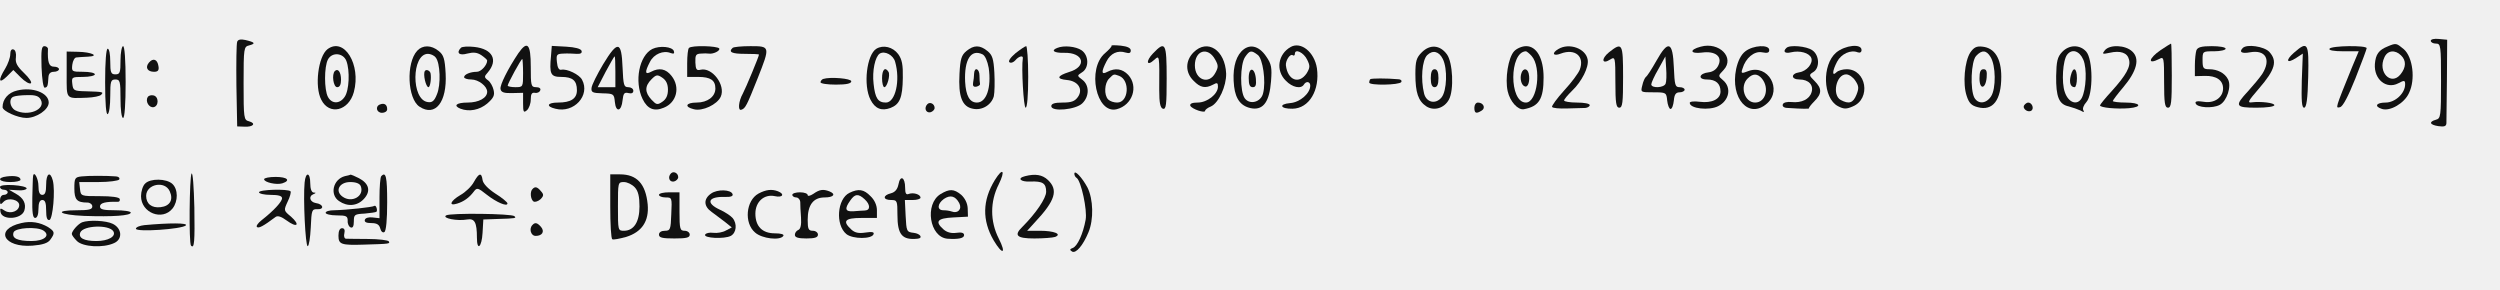
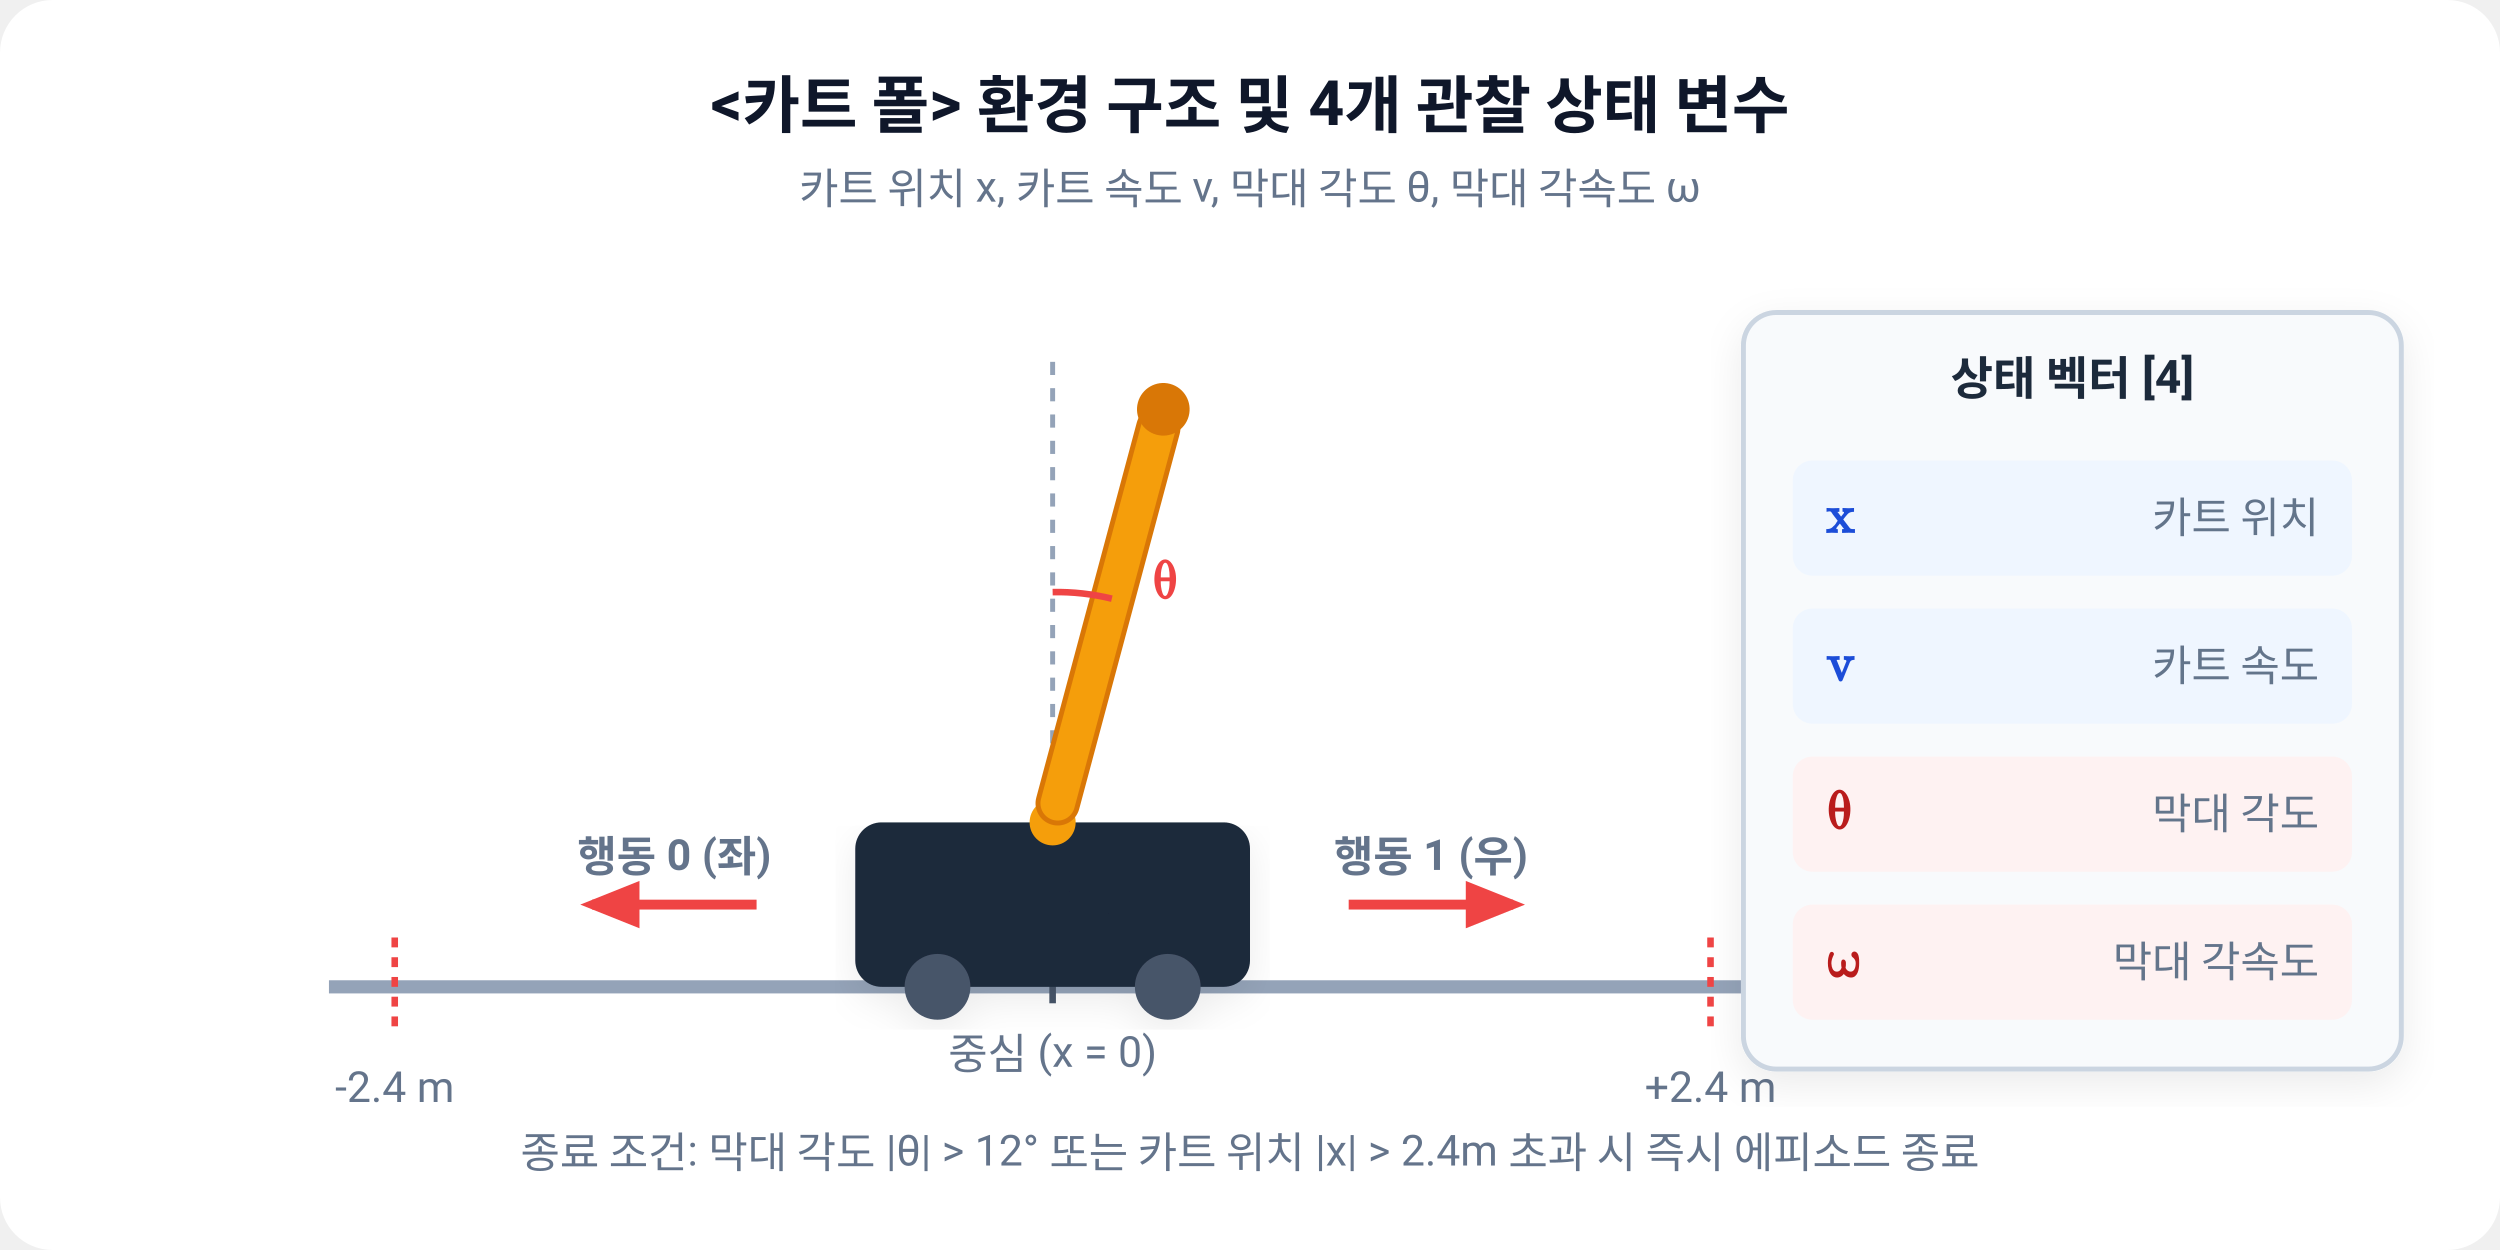
- <svg xmlns="http://www.w3.org/2000/svg" version="1.0" width="975pt" height="113pt" viewBox="0 0 975 113">
-   <g fill="none" stroke="none" transform="translate(0,113) scale(0.1,-0.1)">
-     <g fill="#111111">
-       <path d="M925 967 c-3 -7 -4 -84 -3 -172 l3 -158 28 -1 c35 -2 47 13 18 21 -20 5 -21 11 -21 148 0 139 1 143 22 148 26 7 23 12 -15 21 -18 4 -29 2 -32 -7z" />
-       <path d="M9480 971 c0 -6 9 -11 20 -11 19 0 20 -7 20 -146 0 -137 -1 -146 -20 -151 -29 -8 -24 -20 10 -25 22 -3 30 -1 31 11 0 9 1 86 2 171 l1 155 -32 3 c-18 2 -32 -1 -32 -7z" />
-       <path d="M4335 952 c2 -3 -9 -15 -25 -29 -72 -60 -35 -239 45 -219 62 16 86 89 45 134 -23 24 -50 28 -81 12 -24 -13 -25 -1 -4 40 16 32 44 45 75 35 14 -4 20 -2 20 8 0 10 -13 16 -39 19 -22 2 -38 2 -36 0z m30 -118 c43 -17 37 -104 -8 -104 -13 0 -28 5 -35 12 -17 17 -15 64 4 82 18 18 17 18 39 10z" />
-       <path d="M5034 947 c-50 -28 -60 -92 -19 -132 25 -26 59 -33 70 -15 9 15 25 12 25 -4 0 -30 -40 -65 -78 -68 -47 -4 -39 -23 9 -22 65 1 107 73 95 158 -10 63 -62 105 -102 83z m64 -50 c12 -24 11 -31 -2 -53 -30 -44 -74 -27 -81 31 -2 18 16 46 26 40 5 -4 9 -1 9 5 0 22 35 5 48 -23z" />
-       <path d="M6633 948 c-46 -12 -42 -29 5 -23 51 7 80 -15 64 -49 -7 -16 -21 -26 -38 -28 -38 -4 -44 -28 -7 -28 35 0 53 -16 53 -47 0 -30 -34 -46 -81 -40 -22 3 -39 1 -39 -4 0 -23 76 -31 111 -13 43 22 53 72 19 101 -20 17 -20 17 2 40 45 48 -17 111 -89 91z" />
-       <path d="M8427 935 c-48 -33 -53 -59 -6 -35 18 10 19 6 19 -90 0 -82 3 -100 15 -100 13 0 15 21 15 125 0 69 -1 125 -3 125 -1 0 -19 -11 -40 -25z" />
-       <path d="M9312 949 c-35 -14 -47 -31 -50 -69 -4 -60 45 -99 91 -75 24 13 27 12 27 -4 0 -35 -39 -71 -76 -71 -37 0 -46 -15 -14 -25 31 -10 87 22 105 62 26 53 15 140 -20 171 -29 24 -30 25 -63 11z m52 -35 c21 -20 20 -47 -2 -74 -37 -46 -90 9 -63 66 12 28 42 31 65 8z" />
-       <path d="M162 868 c2 -49 7 -82 13 -80 10 2 12 6 14 42 1 13 8 20 21 20 11 0 20 5 20 10 0 6 -9 10 -20 10 -19 0 -25 17 -23 68 1 6 -6 12 -14 12 -11 0 -13 -16 -11 -82z" />
-       <path d="M470 895 c0 -48 -2 -55 -20 -55 -17 0 -20 7 -20 50 0 28 -4 50 -10 50 -6 0 -10 -50 -10 -131 0 -84 4 -128 10 -124 6 3 10 35 10 71 0 57 2 64 20 64 18 0 20 -7 20 -75 0 -43 4 -75 10 -75 6 0 10 53 10 140 0 87 -4 140 -10 140 -5 0 -10 -25 -10 -55z" />
-       <path d="M1277 938 c-36 -28 -51 -146 -24 -197 31 -62 107 -44 127 30 29 107 -38 216 -103 167z m74 -46 c14 -37 11 -115 -7 -140 -19 -28 -50 -28 -65 0 -15 28 -15 118 0 146 16 30 60 26 72 -6z" />
-       <path d="M1306 853 c-13 -13 -6 -63 9 -63 10 0 15 10 15 29 0 30 -12 46 -24 34z" />
-       <path d="M1627 932 c-44 -48 -38 -187 9 -218 62 -41 108 18 102 129 -3 58 -8 73 -27 88 -29 24 -63 24 -84 1z m72 -26 c18 -21 21 -107 5 -144 -10 -26 -19 -33 -36 -30 -65 9 -63 188 1 188 10 0 24 -6 30 -14z" />
-       <path d="M1657 853 c-8 -12 4 -63 14 -63 7 0 12 36 8 55 -3 10 -17 16 -22 8z" />
-       <path d="M1798 944 c-20 -20 -7 -32 24 -23 24 6 38 5 55 -6 13 -9 23 -18 23 -21 0 -18 -24 -44 -40 -44 -25 0 -50 -10 -50 -21 0 -5 13 -9 28 -9 28 0 62 -26 62 -48 0 -24 -33 -42 -76 -42 -44 0 -58 -12 -28 -24 34 -13 74 -5 104 20 25 22 30 32 25 53 -3 14 -13 32 -22 38 -15 11 -15 15 -1 30 42 49 19 92 -52 100 -25 3 -48 1 -52 -3z" />
-       <path d="M2022 923 c-41 -61 -73 -125 -70 -140 2 -13 14 -17 46 -16 l42 1 0 -40 c0 -35 2 -39 15 -28 8 7 15 26 15 42 0 21 4 28 16 26 10 -2 19 3 21 10 3 7 -4 12 -16 12 -20 0 -21 6 -21 80 0 89 -13 103 -48 53z m18 -78 c0 -54 0 -55 -30 -55 -16 0 -30 3 -30 6 0 8 52 104 57 104 1 0 3 -25 3 -55z" />
-       <path d="M2149 913 c-7 -72 -2 -83 40 -83 44 0 61 -14 61 -52 0 -33 -24 -48 -74 -48 -42 0 -48 -15 -10 -24 72 -19 137 52 104 113 -10 20 -59 44 -81 39 -9 -2 -15 8 -17 30 -3 29 -1 32 25 33 15 1 39 0 52 -1 15 -1 22 3 19 12 -3 8 -25 14 -60 16 l-56 3 -3 -38z" />
-       <path d="M2352 879 c-23 -39 -44 -80 -45 -92 -2 -17 4 -20 43 -21 43 -1 45 -2 48 -34 4 -42 26 -37 30 7 3 27 7 32 23 28 12 -3 19 0 19 9 0 8 -9 14 -20 14 -17 0 -19 8 -22 77 -4 104 -19 106 -76 12z m48 -29 l0 -60 -35 0 -34 0 31 60 c18 33 33 60 35 60 2 0 3 -27 3 -60z" />
-       <path d="M2544 939 c-51 -26 -71 -126 -38 -195 19 -39 45 -50 83 -34 50 20 65 80 30 124 -22 28 -48 33 -80 16 -24 -13 -25 -1 -4 39 15 30 52 46 81 34 12 -4 15 -2 12 8 -6 17 -55 22 -84 8z m61 -159 c0 -22 -7 -37 -22 -47 -19 -13 -23 -12 -42 8 -27 29 -27 53 0 80 18 18 23 19 42 6 15 -10 22 -25 22 -47z" />
-       <path d="M2687 943 c-4 -3 -7 -30 -7 -60 l0 -53 43 0 c48 0 67 -13 67 -45 0 -32 -31 -55 -73 -55 -43 0 -49 -17 -11 -26 33 -9 91 18 105 49 20 45 -34 116 -79 105 -15 -4 -19 1 -20 28 -1 29 2 34 21 35 12 1 26 1 31 0 17 -3 46 11 41 20 -7 10 -108 13 -118 2z" />
-       <path d="M2857 943 c-17 -16 -3 -23 48 -23 30 0 55 -1 55 -3 0 -7 -52 -132 -63 -152 -17 -30 -20 -68 -6 -63 16 5 21 15 64 123 49 124 49 125 -28 125 -35 0 -67 -3 -70 -7z" />
-       <path d="M3418 940 c-38 -23 -52 -143 -23 -199 18 -35 43 -45 78 -32 36 14 47 40 48 117 1 51 -3 72 -18 93 -21 28 -58 37 -85 21z m73 -51 c21 -73 1 -159 -36 -159 -31 0 -42 17 -48 73 -6 51 6 106 24 118 20 12 53 -6 60 -32z" />
-       <path d="M3440 825 c0 -19 4 -35 9 -35 11 0 24 48 16 60 -13 21 -25 8 -25 -25z" />
-       <path d="M3769 931 c-19 -16 -24 -30 -27 -89 -5 -88 10 -128 52 -136 36 -8 73 15 82 49 3 14 4 55 2 92 -3 54 -8 69 -27 84 -29 24 -53 24 -82 0z m87 -66 c11 -77 -9 -135 -46 -135 -28 0 -43 26 -46 81 -4 87 23 129 68 107 10 -5 19 -26 24 -53z" />
-       <path d="M3799 843 c0 -10 -2 -26 -4 -36 -2 -12 2 -17 13 -15 8 2 15 6 14 11 -1 4 -2 18 -2 32 0 28 -20 35 -21 8z" />
-       <path d="M3960 922 c-20 -17 -29 -31 -23 -35 6 -4 16 0 23 8 13 16 31 20 29 8 -6 -37 3 -193 11 -193 6 0 10 47 10 120 0 66 -4 120 -8 120 -4 0 -23 -13 -42 -28z" />
-       <path d="M4123 943 c-26 -10 -12 -20 27 -19 77 2 91 -54 19 -75 -47 -15 -50 -27 -8 -31 44 -4 64 -36 43 -66 -12 -17 -25 -22 -60 -22 -30 0 -44 -4 -44 -14 0 -23 96 -14 121 11 28 27 28 71 0 92 -21 16 -21 16 -1 29 28 17 27 66 -2 86 -22 15 -69 20 -95 9z" />
-       <path d="M4497 922 c-30 -31 -25 -53 5 -25 20 18 20 20 19 -119 0 -49 4 -68 14 -72 13 -4 15 14 15 119 0 138 -5 147 -53 97z" />
-       <path d="M4655 926 c-33 -33 -33 -79 0 -111 26 -27 46 -31 76 -15 16 9 19 7 19 -8 0 -29 -42 -62 -79 -62 -21 0 -31 -4 -29 -12 5 -13 58 -31 58 -20 0 4 10 12 23 17 30 14 60 79 59 128 -4 92 -73 137 -127 83z m84 -28 c13 -23 13 -30 1 -52 -25 -48 -80 -28 -80 29 0 59 51 74 79 23z" />
-       <path d="M4841 929 c-25 -27 -35 -75 -28 -136 6 -52 29 -80 72 -86 43 -5 66 28 72 106 4 53 2 67 -19 97 -29 43 -67 51 -97 19z m64 -13 c20 -14 33 -104 21 -150 -8 -34 -51 -46 -71 -20 -20 26 -19 133 1 162 18 26 24 27 49 8z" />
-       <path d="M4870 826 c0 -26 4 -36 16 -36 11 0 14 8 12 32 -4 46 -28 49 -28 4z" />
-       <path d="M5545 926 c-21 -21 -25 -34 -25 -85 0 -72 11 -105 43 -126 30 -19 70 -7 88 27 20 37 15 145 -8 176 -27 37 -66 40 -98 8z m82 -26 c19 -38 16 -124 -5 -150 -23 -28 -59 -20 -68 15 -14 56 -8 130 12 150 22 21 46 15 61 -15z" />
-       <path d="M5580 825 c0 -24 5 -35 15 -35 10 0 15 11 15 35 0 24 -5 35 -15 35 -10 0 -15 -11 -15 -35z" />
-       <path d="M5905 930 c-23 -25 -36 -107 -25 -156 9 -40 40 -74 63 -70 59 11 77 39 77 124 0 74 -27 122 -68 122 -16 0 -37 -9 -47 -20z m68 -18 c40 -44 23 -182 -22 -182 -66 0 -65 198 0 200 3 0 13 -8 22 -18z" />
-       <path d="M5934 846 c-8 -21 -1 -49 13 -53 13 -5 21 23 15 50 -5 21 -21 22 -28 3z" />
-       <path d="M6078 939 c-28 -16 -21 -30 9 -18 56 21 94 -11 74 -63 -5 -13 -32 -50 -61 -81 -28 -31 -49 -60 -47 -64 3 -5 29 -7 59 -6 29 1 61 2 71 2 9 1 17 6 17 11 0 6 -22 10 -50 10 -27 0 -50 4 -50 8 0 5 14 21 31 38 38 36 66 92 61 121 -7 44 -72 67 -114 42z" />
-       <path d="M6275 926 c-32 -26 -27 -49 5 -28 19 12 20 9 20 -88 0 -82 3 -100 15 -100 13 0 15 20 15 120 0 132 -3 137 -55 96z" />
-       <path d="M6460 893 c-18 -32 -36 -60 -41 -63 -4 -3 -11 -18 -14 -33 -7 -27 -7 -27 43 -27 50 0 51 -1 54 -32 2 -18 8 -33 13 -33 6 0 11 15 13 33 2 24 8 32 23 32 10 0 19 5 19 10 0 6 -9 10 -20 10 -17 0 -19 8 -22 77 -4 102 -22 108 -68 26z m36 -89 c-6 -17 -56 -19 -56 -3 0 6 12 33 28 60 l27 49 3 -46 c2 -26 1 -53 -2 -60z" />
-       <path d="M6807 930 c-17 -13 -29 -37 -36 -69 -24 -115 50 -198 121 -134 60 54 3 154 -73 126 -28 -11 -30 -10 -23 10 12 41 46 69 76 63 21 -4 28 -2 28 9 0 22 -62 19 -93 -5z m64 -106 c31 -37 15 -94 -26 -94 -41 0 -61 63 -29 94 20 20 38 20 55 0z" />
-       <path d="M6967 943 c-15 -14 -6 -23 18 -17 34 8 71 -2 79 -22 8 -21 -18 -52 -47 -56 -33 -5 -33 -28 1 -28 36 0 56 -22 47 -50 -8 -27 -39 -42 -77 -38 -19 2 -33 -2 -35 -9 -3 -8 5 -14 19 -14 59 -4 86 -4 83 -1 -1 2 8 14 21 27 30 30 30 50 1 79 -22 22 -23 24 -5 35 26 16 24 66 -4 85 -22 16 -89 22 -101 9z" />
-       <path d="M7161 925 c-56 -48 -52 -178 7 -209 23 -12 33 -12 58 -1 72 30 53 145 -24 145 -15 0 -33 -5 -40 -12 -18 -18 -16 6 3 42 16 30 53 47 80 36 9 -3 15 0 15 9 0 26 -64 19 -99 -10z m75 -110 c14 -21 14 -30 4 -55 -13 -32 -29 -37 -61 -20 -35 19 -18 100 21 100 11 0 27 -11 36 -25z" />
-       <path d="M7684 925 c-22 -34 -30 -122 -14 -169 9 -28 19 -38 43 -44 59 -16 92 27 92 119 0 71 -26 112 -73 117 -24 3 -34 -3 -48 -23z m79 -17 c21 -33 22 -124 2 -154 -19 -29 -50 -31 -65 -5 -17 32 -13 142 7 163 22 24 40 23 56 -4z" />
-       <path d="M7720 824 c0 -45 24 -42 28 4 2 24 -1 32 -12 32 -12 0 -16 -10 -16 -36z" />
-       <path d="M8042 927 c-18 -19 -22 -36 -23 -94 -1 -81 11 -110 49 -118 15 -4 35 -11 46 -16 13 -8 16 -7 11 1 -4 6 1 20 12 32 27 30 26 167 -1 197 -25 28 -67 27 -94 -2z m83 -30 c15 -35 11 -116 -6 -149 -17 -31 -52 -19 -66 22 -14 38 -8 126 9 147 19 24 48 15 63 -20z" />
-       <path d="M8076 835 c-7 -27 -1 -45 15 -45 5 0 9 16 9 35 0 41 -15 47 -24 10z" />
-       <path d="M8209 934 c-12 -15 -10 -16 18 -10 43 10 70 0 76 -26 8 -27 -11 -61 -67 -123 -25 -27 -46 -53 -46 -56 0 -9 65 -15 113 -11 55 5 45 22 -13 22 -27 0 -50 3 -50 6 0 3 18 27 41 54 53 63 65 111 35 139 -27 26 -88 28 -107 5z" />
-       <path d="M8566 934 c-3 -9 -6 -35 -6 -59 l0 -42 39 1 c45 1 71 -17 71 -49 0 -35 -34 -59 -75 -52 -26 4 -35 2 -32 -6 5 -17 66 -21 94 -6 28 15 47 73 32 100 -12 24 -41 39 -73 39 -23 0 -26 4 -26 35 0 35 0 35 45 35 25 0 45 5 45 10 0 6 -24 10 -54 10 -40 0 -55 -4 -60 -16z" />
-       <path d="M8747 943 c-16 -16 -4 -23 28 -17 61 11 83 -28 48 -84 -10 -15 -35 -45 -55 -67 -54 -58 -51 -65 32 -65 40 0 70 4 70 10 0 9 -53 15 -87 11 -20 -3 -16 4 28 55 62 72 72 106 39 142 -20 21 -87 31 -103 15z" />
-       <path d="M8946 924 c-34 -30 -28 -44 9 -20 l26 17 -4 -105 c-2 -80 0 -106 9 -106 9 0 14 32 16 120 3 134 -1 142 -56 94z" />
-       <path d="M9085 940 c-4 -6 16 -10 54 -10 l60 0 -26 -62 c-67 -165 -65 -160 -47 -156 11 2 32 42 60 112 24 61 44 114 44 118 0 12 -138 10 -145 -2z" />
-       <path d="M40 918 c0 -12 -9 -38 -20 -56 -28 -45 -25 -61 6 -31 l26 26 29 -29 c16 -16 33 -26 39 -23 6 3 -6 21 -26 40 -27 26 -35 40 -32 61 2 16 -2 29 -9 31 -8 3 -13 -4 -13 -19z" />
-       <path d="M260 840 c0 -100 -5 -94 80 -91 25 1 49 6 54 11 11 11 10 12 -59 14 -47 1 -50 3 -53 29 -3 26 -2 27 42 27 25 0 46 5 46 10 0 6 -21 10 -46 10 -44 0 -45 1 -42 28 2 15 9 28 16 28 6 1 27 2 45 3 47 2 15 18 -39 19 l-44 1 0 -89z" />
-       <path d="M581 886 c-16 -19 -6 -36 20 -36 15 0 20 6 17 22 -4 27 -21 33 -37 14z" />
-       <path d="M3210 822 c-5 -2 -10 -8 -10 -13 0 -5 27 -9 60 -9 41 0 60 4 60 13 0 11 -82 18 -110 9z" />
-       <path d="M5344 821 c-2 -2 -4 -8 -4 -13 0 -12 118 -10 125 2 3 6 -2 11 -12 11 -46 4 -105 4 -109 0z" />
-       <path d="M67 777 c-35 -8 -57 -34 -57 -65 0 -15 59 -42 93 -42 39 0 87 32 87 60 0 38 -63 62 -123 47z m92 -36 c21 -38 -50 -67 -100 -41 -21 12 -26 46 -6 53 6 3 31 6 54 6 32 1 45 -4 52 -18z" />
-       <path d="M576 751 c-10 -16 5 -42 23 -39 21 4 21 42 -1 46 -9 2 -19 -1 -22 -7z" />
-       <path d="M1483 723 c-21 -7 -15 -33 7 -33 11 0 20 6 20 14 0 18 -11 25 -27 19z" />
-       <path d="M3617 724 c-14 -14 -7 -35 11 -32 9 2 17 10 17 17 0 16 -18 25 -28 15z" />
-       <path d="M5750 710 c0 -22 7 -25 29 -11 16 10 6 31 -15 31 -8 0 -14 -9 -14 -20z" />
-       <path d="M7894 719 c-8 -14 18 -31 30 -19 9 9 0 30 -14 30 -5 0 -12 -5 -16 -11z" />
-       <path d="M747 453 c-8 -13 -11 -272 -2 -281 13 -13 15 14 13 149 -2 79 -6 139 -11 132z" />
-       <path d="M2617 454 c-14 -14 -7 -35 11 -32 9 2 17 10 17 17 0 16 -18 25 -28 15z" />
-       <path d="M3880 428 c-49 -80 -50 -157 -5 -235 35 -59 51 -54 20 7 -34 67 -34 144 0 211 27 55 16 67 -15 17z" />
-       <path d="M4190 452 c0 -6 4 -13 9 -16 17 -11 42 -125 35 -163 -10 -55 -32 -103 -50 -110 -12 -4 -13 -8 -3 -14 15 -9 43 24 64 75 21 50 19 129 -4 175 -21 39 -51 71 -51 53z" />
-       <path d="M27 442 c-42 -5 -32 -22 13 -22 22 0 40 4 40 9 0 12 -20 17 -53 13z" />
-       <path d="M129 443 c-1 -4 -2 -43 -3 -85 -1 -58 2 -78 11 -78 8 0 13 13 13 35 0 24 5 35 15 35 11 0 15 -11 15 -41 0 -28 4 -39 13 -37 13 5 23 114 13 154 -10 38 -26 28 -26 -16 0 -29 -4 -40 -15 -40 -10 0 -15 10 -15 34 0 30 -18 62 -21 39z" />
-       <path d="M318 442 c-26 -3 -28 -7 -28 -47 0 -44 10 -55 51 -55 10 0 19 -7 19 -15 0 -12 -13 -15 -60 -15 -93 0 -70 -18 28 -22 113 -4 182 1 182 13 0 5 -27 9 -60 9 -47 0 -60 3 -60 15 0 14 23 19 68 18 7 -1 11 4 9 11 -2 7 -31 11 -78 11 -73 0 -74 0 -77 28 l-3 27 75 0 c41 0 78 5 81 10 3 6 -2 11 -12 12 -36 3 -109 3 -135 0z" />
-       <path d="M1188 418 c-6 -62 3 -248 12 -248 5 0 10 33 12 73 3 68 4 72 26 71 28 -1 23 20 -6 24 -24 4 -30 27 -9 35 10 4 10 6 0 6 -8 1 -13 15 -13 36 0 44 -18 46 -22 3z" />
-       <path d="M1345 443 c-46 -12 -60 -72 -23 -97 33 -23 71 -20 97 8 28 30 21 60 -19 81 -16 8 -30 14 -32 14 -2 -1 -12 -4 -23 -6z m62 -39 c15 -39 -35 -67 -71 -41 -31 22 -13 57 30 57 23 0 37 -6 41 -16z" />
-       <path d="M1487 443 c-4 -3 -7 -42 -7 -85 l0 -79 -27 3 c-15 2 -28 -2 -30 -9 -3 -9 6 -13 25 -13 22 0 31 -6 35 -21 3 -12 10 -18 16 -14 7 4 11 49 11 116 0 100 -5 121 -23 102z" />
-       <path d="M1848 420 c-9 -17 -33 -40 -53 -51 -39 -23 -47 -44 -12 -33 26 8 47 23 65 47 12 16 16 15 50 -12 38 -30 82 -49 81 -34 0 4 -21 22 -47 38 -29 19 -48 39 -50 53 -4 30 -14 28 -34 -8z" />
-       <path d="M2380 326 c0 -69 3 -127 8 -129 4 -3 28 2 54 9 61 19 90 61 84 127 -8 80 -42 117 -108 117 l-38 0 0 -124z m96 73 c13 -14 18 -36 18 -74 0 -61 -22 -95 -61 -95 -23 0 -23 2 -23 95 0 93 0 95 23 95 13 0 32 -9 43 -21z" />
-       <path d="M3998 443 c-33 -8 -18 -23 20 -21 49 2 62 -7 62 -40 0 -25 -40 -84 -93 -137 -34 -33 -22 -45 47 -45 35 0 72 3 81 6 28 11 -4 24 -59 24 l-50 0 30 33 c80 85 92 126 51 165 -22 21 -50 25 -89 15z" />
-       <path d="M1030 431 c0 -12 48 -23 71 -16 34 11 20 25 -26 25 -25 0 -45 -4 -45 -9z" />
-       <path d="M3504 411 c-4 -20 -14 -31 -30 -35 -32 -8 -31 -26 1 -26 24 0 25 -3 25 -58 0 -77 18 -99 78 -93 23 2 12 20 -15 23 -27 3 -28 6 -31 66 l-3 62 31 0 c16 0 30 4 30 9 0 13 -27 21 -45 15 -11 -5 -15 1 -15 24 0 41 -19 51 -26 13z" />
-       <path d="M566 414 c-9 -8 -16 -31 -16 -49 0 -65 83 -98 123 -48 22 28 22 75 -1 96 -23 21 -86 22 -106 1z m96 -30 c15 -33 1 -58 -36 -62 -34 -4 -56 13 -56 44 0 46 73 61 92 18z" />
-       <path d="M0 401 c0 -6 7 -11 15 -11 8 0 15 -4 15 -10 0 -5 -7 -10 -15 -10 -9 0 -15 -9 -15 -21 0 -18 2 -19 15 -5 18 17 60 7 60 -14 0 -23 -33 -36 -56 -22 -18 12 -20 11 -17 -5 6 -33 82 -29 93 6 8 26 -3 49 -34 66 l-26 15 34 -2 c18 -2 34 2 35 7 0 6 -23 11 -51 13 -32 2 -53 -1 -53 -7z" />
-       <path d="M2077 393 c-11 -10 -8 -41 4 -49 6 -3 18 1 27 9 13 13 13 19 2 31 -14 17 -23 20 -33 9z" />
-       <path d="M1010 380 c0 -5 20 -10 45 -10 31 0 45 -4 45 -13 0 -14 -34 -50 -80 -86 -14 -11 -22 -23 -18 -26 6 -7 25 3 73 39 8 6 23 1 43 -14 41 -30 54 -18 17 15 -29 24 -29 24 -13 59 9 18 14 37 11 40 -11 10 -123 7 -123 -4z" />
-       <path d="M2773 375 c-30 -21 -29 -50 3 -72 14 -10 37 -28 52 -39 l26 -21 -23 -12 c-12 -7 -34 -11 -49 -9 -15 2 -29 -1 -32 -7 -7 -14 75 -18 100 -5 22 12 26 47 7 70 -7 8 -29 23 -49 32 -57 26 -47 52 19 50 23 -1 33 3 30 11 -6 18 -59 20 -84 2z" />
-       <path d="M2958 375 c-49 -27 -57 -115 -13 -152 27 -24 98 -32 110 -13 4 6 -9 10 -33 10 -49 0 -76 27 -76 77 0 46 34 77 76 68 30 -7 40 8 12 19 -24 9 -46 7 -76 -9z" />
-       <path d="M3172 374 c-12 -8 -22 -10 -22 -5 0 6 -13 11 -30 11 -16 0 -30 -4 -30 -10 0 -5 7 -10 15 -10 8 0 15 -8 16 -17 0 -10 1 -38 3 -62 2 -28 -2 -45 -11 -48 -7 -3 -13 -11 -13 -19 0 -10 13 -14 45 -14 33 0 45 4 45 15 0 8 -9 15 -20 15 -17 0 -20 7 -20 43 0 58 22 87 66 87 35 0 46 13 18 24 -24 9 -38 7 -62 -10z" />
-       <path d="M3313 378 c-48 -23 -56 -125 -12 -161 25 -20 100 -20 106 0 3 8 -6 10 -32 6 -26 -4 -41 -1 -55 12 -36 33 -25 45 40 45 l60 0 0 30 c0 19 -9 40 -25 55 -26 27 -47 30 -82 13z m59 -25 c23 -21 23 -43 1 -44 -10 0 -30 -2 -45 -3 -32 -2 -35 10 -12 42 18 26 31 28 56 5z" />
-       <path d="M3668 373 c-63 -39 -43 -168 27 -174 43 -3 65 2 65 14 0 9 -10 12 -30 9 -20 -3 -37 2 -50 13 -35 31 -25 44 38 47 l57 3 -1 33 c-1 20 -11 39 -25 52 -29 24 -46 24 -81 3z m73 -35 c12 -23 -5 -42 -29 -33 -8 3 -22 5 -33 5 -25 0 -24 25 2 44 25 17 45 12 60 -16z" />
-       <path d="M2570 370 c0 -5 11 -10 26 -10 25 0 25 -1 22 -65 -2 -60 -4 -65 -25 -65 -14 0 -23 -6 -23 -15 0 -12 13 -15 60 -15 47 0 60 3 60 15 0 8 -9 15 -20 15 -18 0 -20 7 -20 75 l0 75 -40 0 c-22 0 -40 -4 -40 -10z" />
-       <path d="M1460 327 c-6 -5 -109 -16 -157 -17 -18 0 -33 -4 -33 -10 0 -5 19 -10 43 -10 38 0 43 -3 43 -21 -1 -12 5 -24 12 -26 8 -3 12 5 12 24 0 26 3 28 42 30 22 2 43 5 46 7 6 6 -2 28 -8 23z" />
-       <path d="M1740 290 c-18 -11 44 -23 82 -16 29 5 38 -11 38 -71 0 -54 19 -37 22 19 l3 52 55 2 c72 2 75 3 66 11 -10 10 -250 13 -266 3z" />
-       <path d="M83 260 c-106 -24 -69 -97 44 -88 39 3 60 10 69 23 19 26 18 32 -8 49 -32 19 -67 25 -105 16z m86 -29 c29 -19 4 -41 -46 -41 -56 0 -78 11 -70 34 7 18 91 23 116 7z" />
-       <path d="M320 263 c-16 -7 -39 -33 -40 -45 0 -5 9 -17 20 -28 23 -23 102 -28 145 -8 34 15 31 57 -5 75 -26 13 -93 16 -120 6z m122 -35 c12 -20 -20 -38 -66 -38 -49 0 -71 12 -63 33 11 28 112 32 129 5z" />
-       <path d="M563 252 c-18 -2 -33 -8 -33 -14 0 -14 180 -2 195 13 9 10 -65 10 -162 1z" />
-       <path d="M2077 253 c-15 -14 -7 -43 12 -43 26 0 36 17 21 35 -14 16 -23 19 -33 8z" />
-       <path d="M1320 211 c0 -34 10 -38 100 -35 100 3 102 3 96 13 -3 4 -39 9 -81 9 -41 0 -80 1 -86 1 -6 1 -9 10 -6 21 3 13 0 20 -9 20 -9 0 -14 -11 -14 -29z" />
+ <svg xmlns="http://www.w3.org/2000/svg" viewBox="0 0 760 380" width="100%" height="100%">
+   <defs>
+     <style>
+       .title { font-family: -apple-system, BlinkMacSystemFont, "Segoe UI", Roboto, "Noto Sans KR", sans-serif; font-size: 19px; font-weight: 700; fill: #0f172a; }
+       .desc { font-family: -apple-system, BlinkMacSystemFont, "Segoe UI", Roboto, "Noto Sans KR", sans-serif; font-size: 13px; fill: #64748b; }
+       .label-txt { font-family: -apple-system, BlinkMacSystemFont, "Segoe UI", Roboto, "Noto Sans KR", sans-serif; font-size: 14px; font-weight: 600; fill: #1e293b; }
+       .math-txt { font-family: "Cambria Math", "Latin Modern Math", serif; font-size: 16px; font-weight: 700; }
+     </style>
+     <marker id="arr-force" viewBox="0 0 10 10" refX="8" refY="5" markerWidth="6" markerHeight="6" orient="auto">
+       <path d="M 0 1 L 10 5 L 0 9 z" fill="#ef4444" />
+     </marker>
+     <marker id="arr-axis" viewBox="0 0 10 10" refX="8" refY="5" markerWidth="6" markerHeight="6" orient="auto">
+       <path d="M 0 1 L 10 5 L 0 9 z" fill="#64748b" />
+     </marker>
+     <filter id="cart-sh" x="-5%" y="-5%" width="110%" height="110%">
+       <feDropShadow dx="0" dy="4" stdDeviation="6" flood-opacity="0.08" />
+     </filter>
+   </defs>
+   <rect width="760" height="380" fill="#ffffff" rx="16" />
+   <text x="380" y="38" class="title" text-anchor="middle">&lt;카트 폴&gt; 환경 구조 및 4개 관찰 상태 변수</text>
+   <text x="380" y="62" class="desc" text-anchor="middle">카트 위치 x, 카트 속도 v, 막대 각도 θ, 막대 각속도 ω</text>
+   <g transform="translate(60, 90)">
+     <line x1="40" y1="210" x2="480" y2="210" stroke="#94a3b8" stroke-width="4" />
+     <line x1="260" y1="205" x2="260" y2="215" stroke="#475569" stroke-width="2" />
+     <text x="260" y="235" class="desc" text-anchor="middle">중심 (x = 0)</text>
+     <line x1="60" y1="195" x2="60" y2="225" stroke="#ef4444" stroke-width="2" stroke-dasharray="3 3" />
+     <text x="60" y="245" class="desc" text-anchor="middle" fill="#ef4444">-2.4 m</text>
+     <line x1="460" y1="195" x2="460" y2="225" stroke="#ef4444" stroke-width="2" stroke-dasharray="3 3" />
+     <text x="460" y="245" class="desc" text-anchor="middle" fill="#ef4444">+2.4 m</text>
+     <g transform="translate(200, 160)" filter="url(#cart-sh)">
+       <rect width="120" height="50" rx="8" fill="#1e293b" />
+       <circle cx="25" cy="50" r="10" fill="#475569" />
+       <circle cx="95" cy="50" r="10" fill="#475569" />
+       <text x="60" y="30" class="label-txt" fill="#ffffff" text-anchor="middle">카트 (Cart)</text>
    </g>
+     <circle cx="260" cy="160" r="7" fill="#f59e0b" />
+     <line x1="260" y1="160" x2="260" y2="20" stroke="#94a3b8" stroke-width="1.5" stroke-dasharray="4 4" />
+     <g transform="rotate(15, 260, 160)">
+       <rect x="254" y="30" width="12" height="130" rx="6" fill="#f59e0b" stroke="#d97706" stroke-width="1.5" />
+       <circle cx="260" cy="30" r="8" fill="#d97706" />
+     </g>
+     <path d="M 260 90 A 70 70 0 0 1 278 92" fill="none" stroke="#ef4444" stroke-width="2" />
+     <text x="290" y="92" class="math-txt" fill="#ef4444">θ</text>
+     <path d="M 170 185 L 120 185" stroke="#ef4444" stroke-width="3" marker-end="url(#arr-force)" />
+     <text x="145" y="175" class="desc" text-anchor="middle" font-weight="700" fill="#ef4444">행동 0 (좌)</text>
+     <path d="M 350 185 L 400 185" stroke="#ef4444" stroke-width="3" marker-end="url(#arr-force)" />
+     <text x="375" y="175" class="desc" text-anchor="middle" font-weight="700" fill="#ef4444">행동 1 (우)</text>
  </g>
+   <g transform="translate(530, 95)" filter="url(#cart-sh)">
+     <rect width="200" height="230" rx="10" fill="#f8fafc" stroke="#cbd5e1" stroke-width="1.5" />
+     <text x="100" y="25" class="label-txt" text-anchor="middle">상태 벡터 [4]</text>
+     <rect x="15" y="45" width="170" height="35" rx="6" fill="#eff6ff" />
+     <text x="25" y="67" class="math-txt" fill="#1d4ed8">x</text>
+     <text x="175" y="67" class="desc" text-anchor="end">카트 위치</text>
+     <rect x="15" y="90" width="170" height="35" rx="6" fill="#eff6ff" />
+     <text x="25" y="112" class="math-txt" fill="#1d4ed8">v</text>
+     <text x="175" y="112" class="desc" text-anchor="end">카트 속도</text>
+     <rect x="15" y="135" width="170" height="35" rx="6" fill="#fef2f2" />
+     <text x="25" y="157" class="math-txt" fill="#b91c1c">θ</text>
+     <text x="175" y="157" class="desc" text-anchor="end">막대 각도</text>
+     <rect x="15" y="180" width="170" height="35" rx="6" fill="#fef2f2" />
+     <text x="25" y="202" class="math-txt" fill="#b91c1c">ω</text>
+     <text x="175" y="202" class="desc" text-anchor="end">막대 각속도</text>
+   </g>
+   <text x="380" y="355" class="desc" text-anchor="middle">종료 조건: 막대 각도 |θ| &gt; 12° 또는 카트 위치 |x| &gt; 2.4m 초과 시 즉시 에피소드 종료</text>
</svg>
